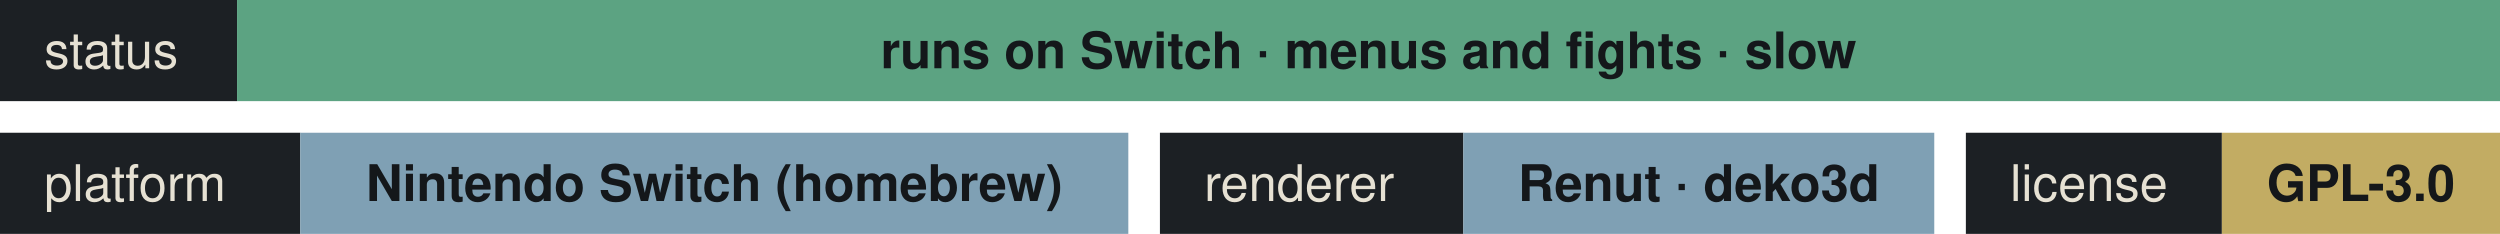
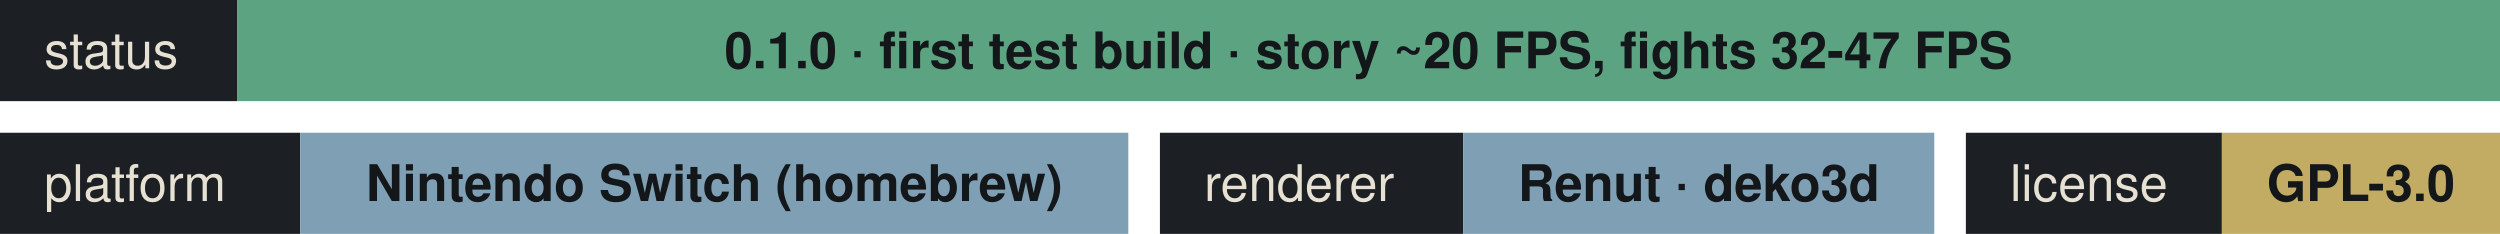
- <svg xmlns="http://www.w3.org/2000/svg" width="791" height="74" viewBox="0 0 791 74" role="img" aria-label="status: runs on Switch · menus and fights · slow · platform: Nintendo Switch (homebrew) · renderer: Renut · deko3d · license: GPL-3.0">
+ <svg xmlns="http://www.w3.org/2000/svg" width="791" height="74" viewBox="0 0 791 74" role="img" aria-label="status: 0.1.0 · first test build · story ~20 FPS, fights 32-47 FPS · platform: Nintendo Switch (homebrew) · renderer: Renut · deko3d · license: GPL-3.0">
  <g font-family="'IBM Plex Sans','Segoe UI',Helvetica,Arial,sans-serif" font-size="16">
    <rect x="0.0" y="0" width="75" height="32" fill="#1C2024" />
    <rect x="75.0" y="0" width="716.0" height="32" fill="#5CA382" />
    <text x="14.0" y="21.6" fill="#E6E1D3" textLength="47" lengthAdjust="spacingAndGlyphs">status</text>
-     <text x="433.0" y="21.6" fill="#14171A" font-weight="700" text-anchor="middle" textLength="320" lengthAdjust="spacingAndGlyphs">runs on Switch · menus and fights · slow</text>
+     <text x="433.0" y="21.6" fill="#14171A" font-weight="700" text-anchor="middle" textLength="414" lengthAdjust="spacingAndGlyphs">0.1.0 · first test build · story ~20 FPS, fights 32-47 FPS</text>
    <rect x="0.0" y="42" width="95" height="32" fill="#1C2024" />
    <rect x="95.0" y="42" width="262.0" height="32" fill="#7FA0B4" />
    <text x="14.0" y="63.6" fill="#E6E1D3" textLength="67" lengthAdjust="spacingAndGlyphs">platform</text>
    <text x="226.0" y="63.6" fill="#14171A" font-weight="700" text-anchor="middle" textLength="234" lengthAdjust="spacingAndGlyphs">Nintendo Switch (homebrew)</text>
    <rect x="367.0" y="42" width="96" height="32" fill="#1C2024" />
    <rect x="463.0" y="42" width="149.0" height="32" fill="#7FA0B4" />
    <text x="381.0" y="63.6" fill="#E6E1D3" textLength="68" lengthAdjust="spacingAndGlyphs">renderer</text>
    <text x="537.5" y="63.6" fill="#14171A" font-weight="700" text-anchor="middle" textLength="121" lengthAdjust="spacingAndGlyphs">Renut · deko3d</text>
    <rect x="622.0" y="42" width="81" height="32" fill="#1C2024" />
    <rect x="703.0" y="42" width="88.0" height="32" fill="#C2AC63" />
    <text x="636.0" y="63.6" fill="#E6E1D3" textLength="53" lengthAdjust="spacingAndGlyphs">license</text>
    <text x="747.0" y="63.6" fill="#14171A" font-weight="700" text-anchor="middle" textLength="60" lengthAdjust="spacingAndGlyphs">GPL-3.0</text>
  </g>
</svg>
